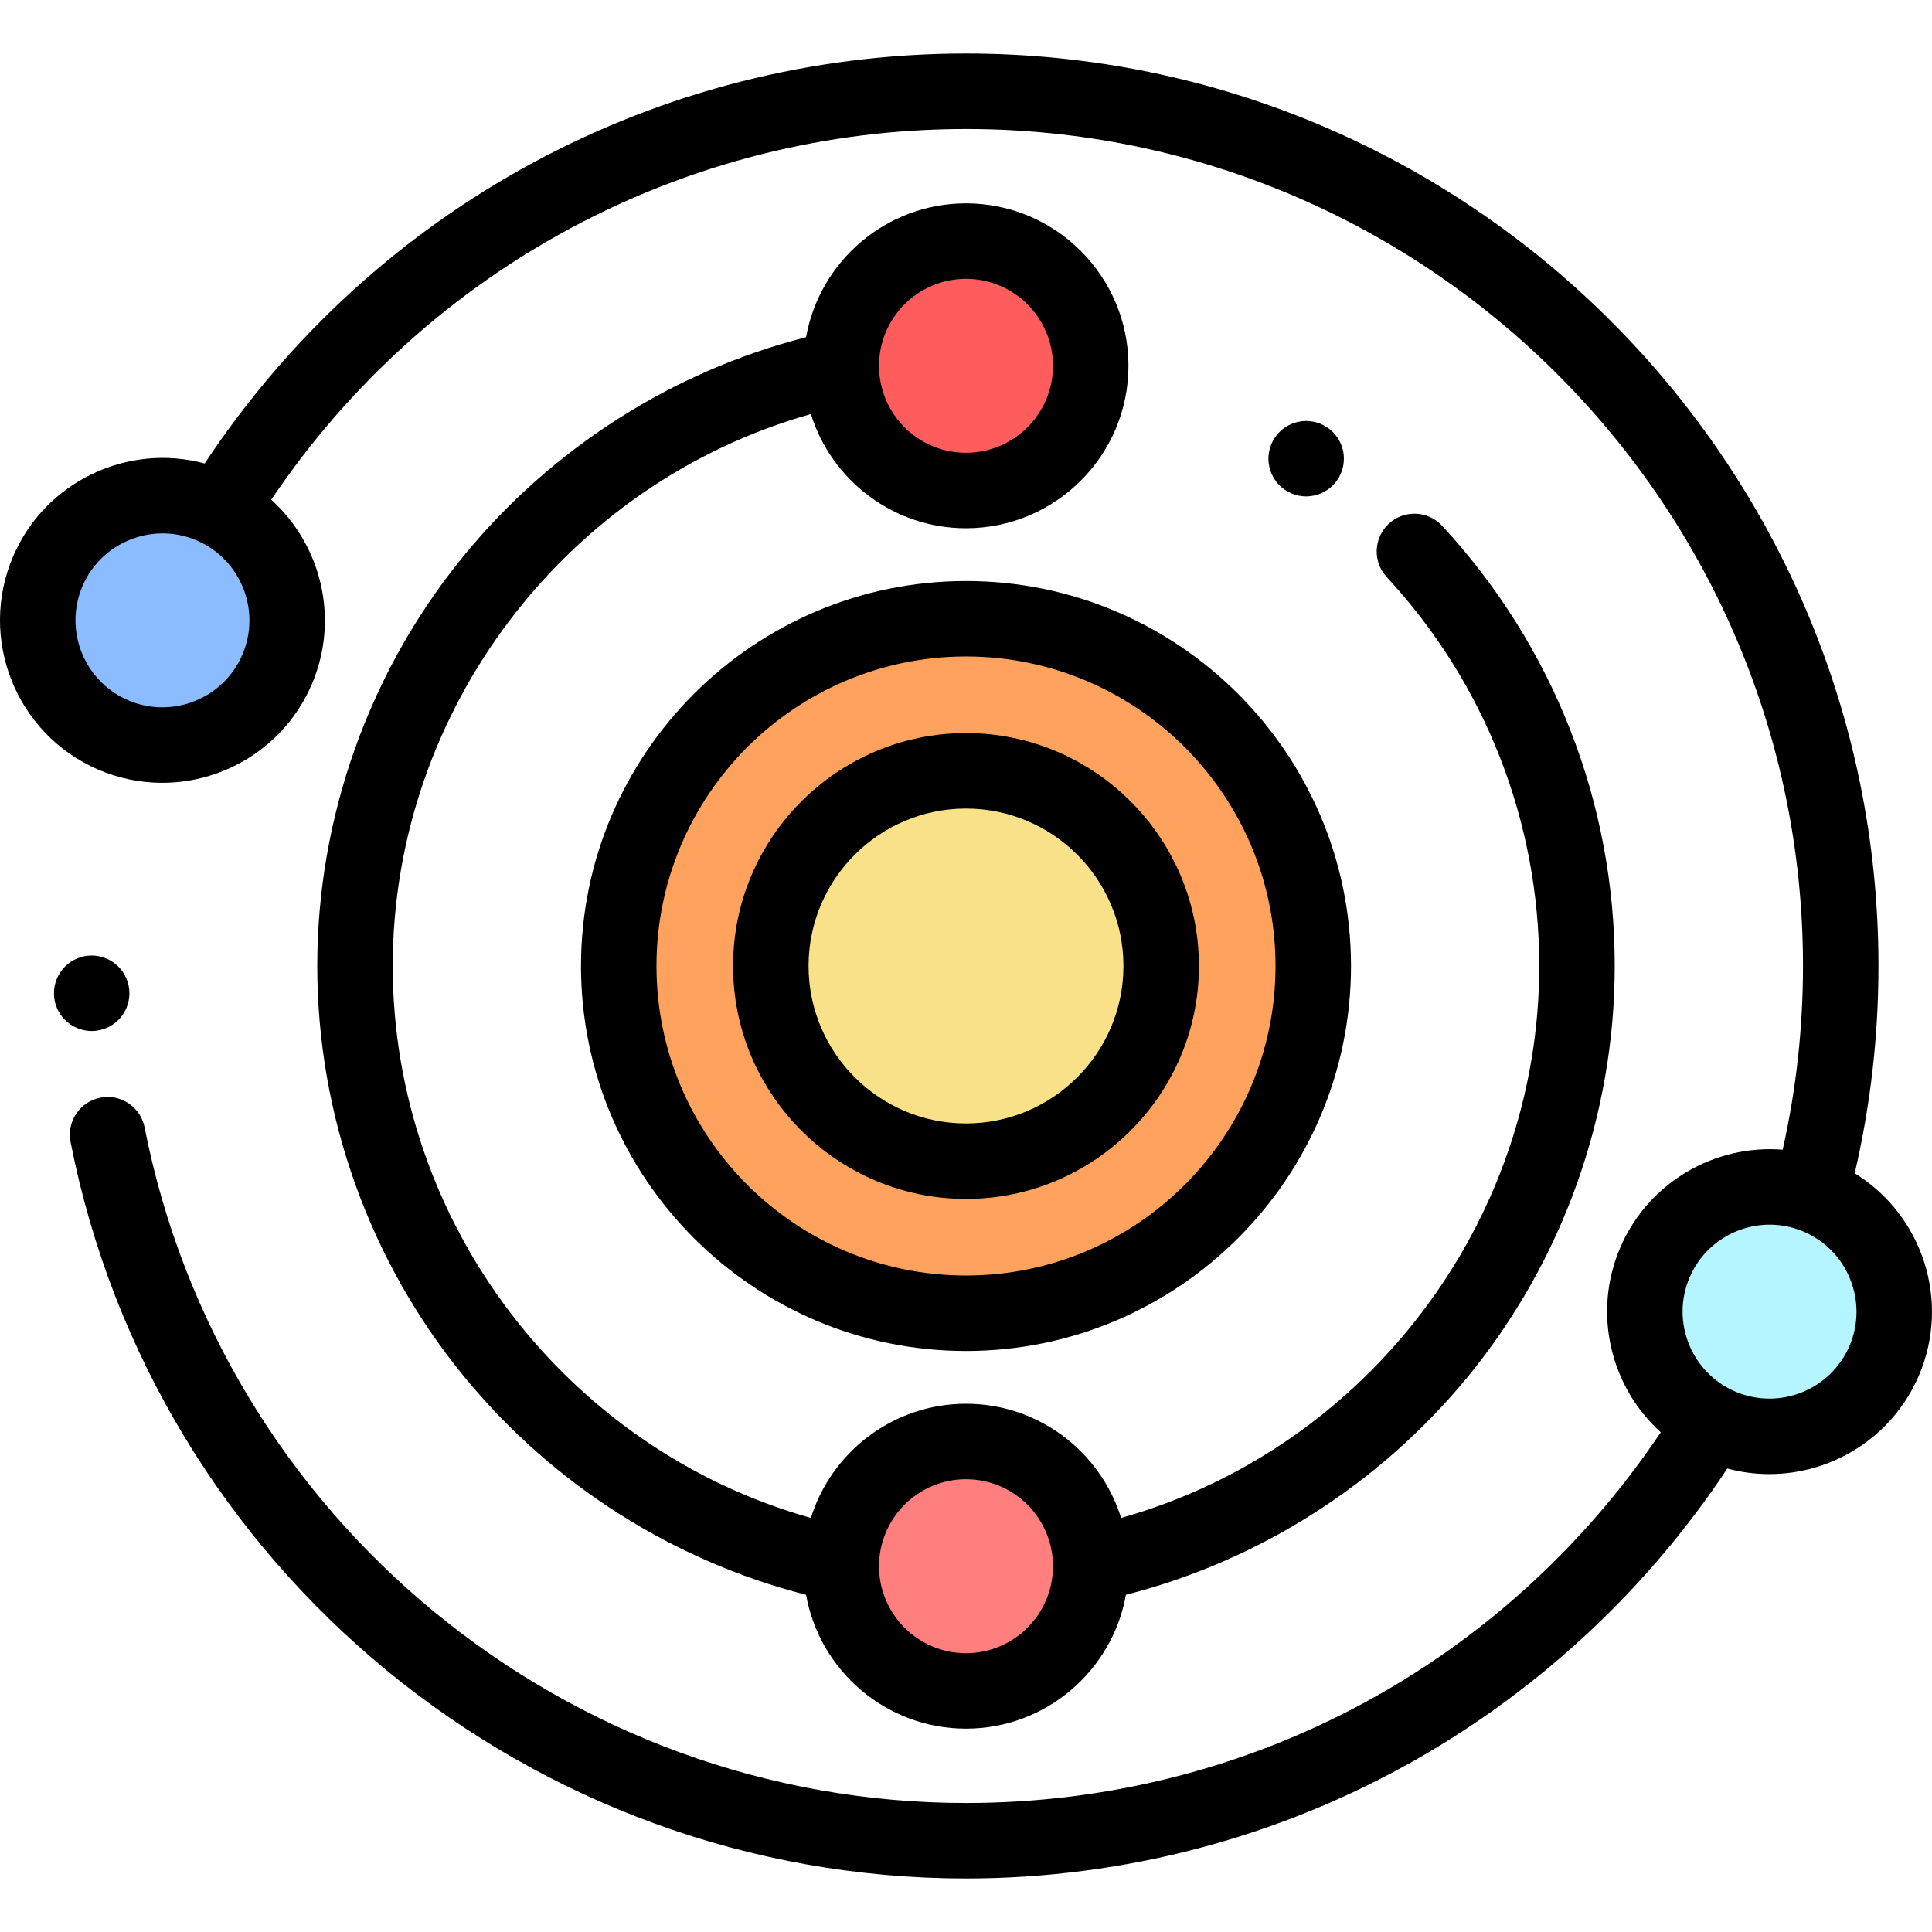
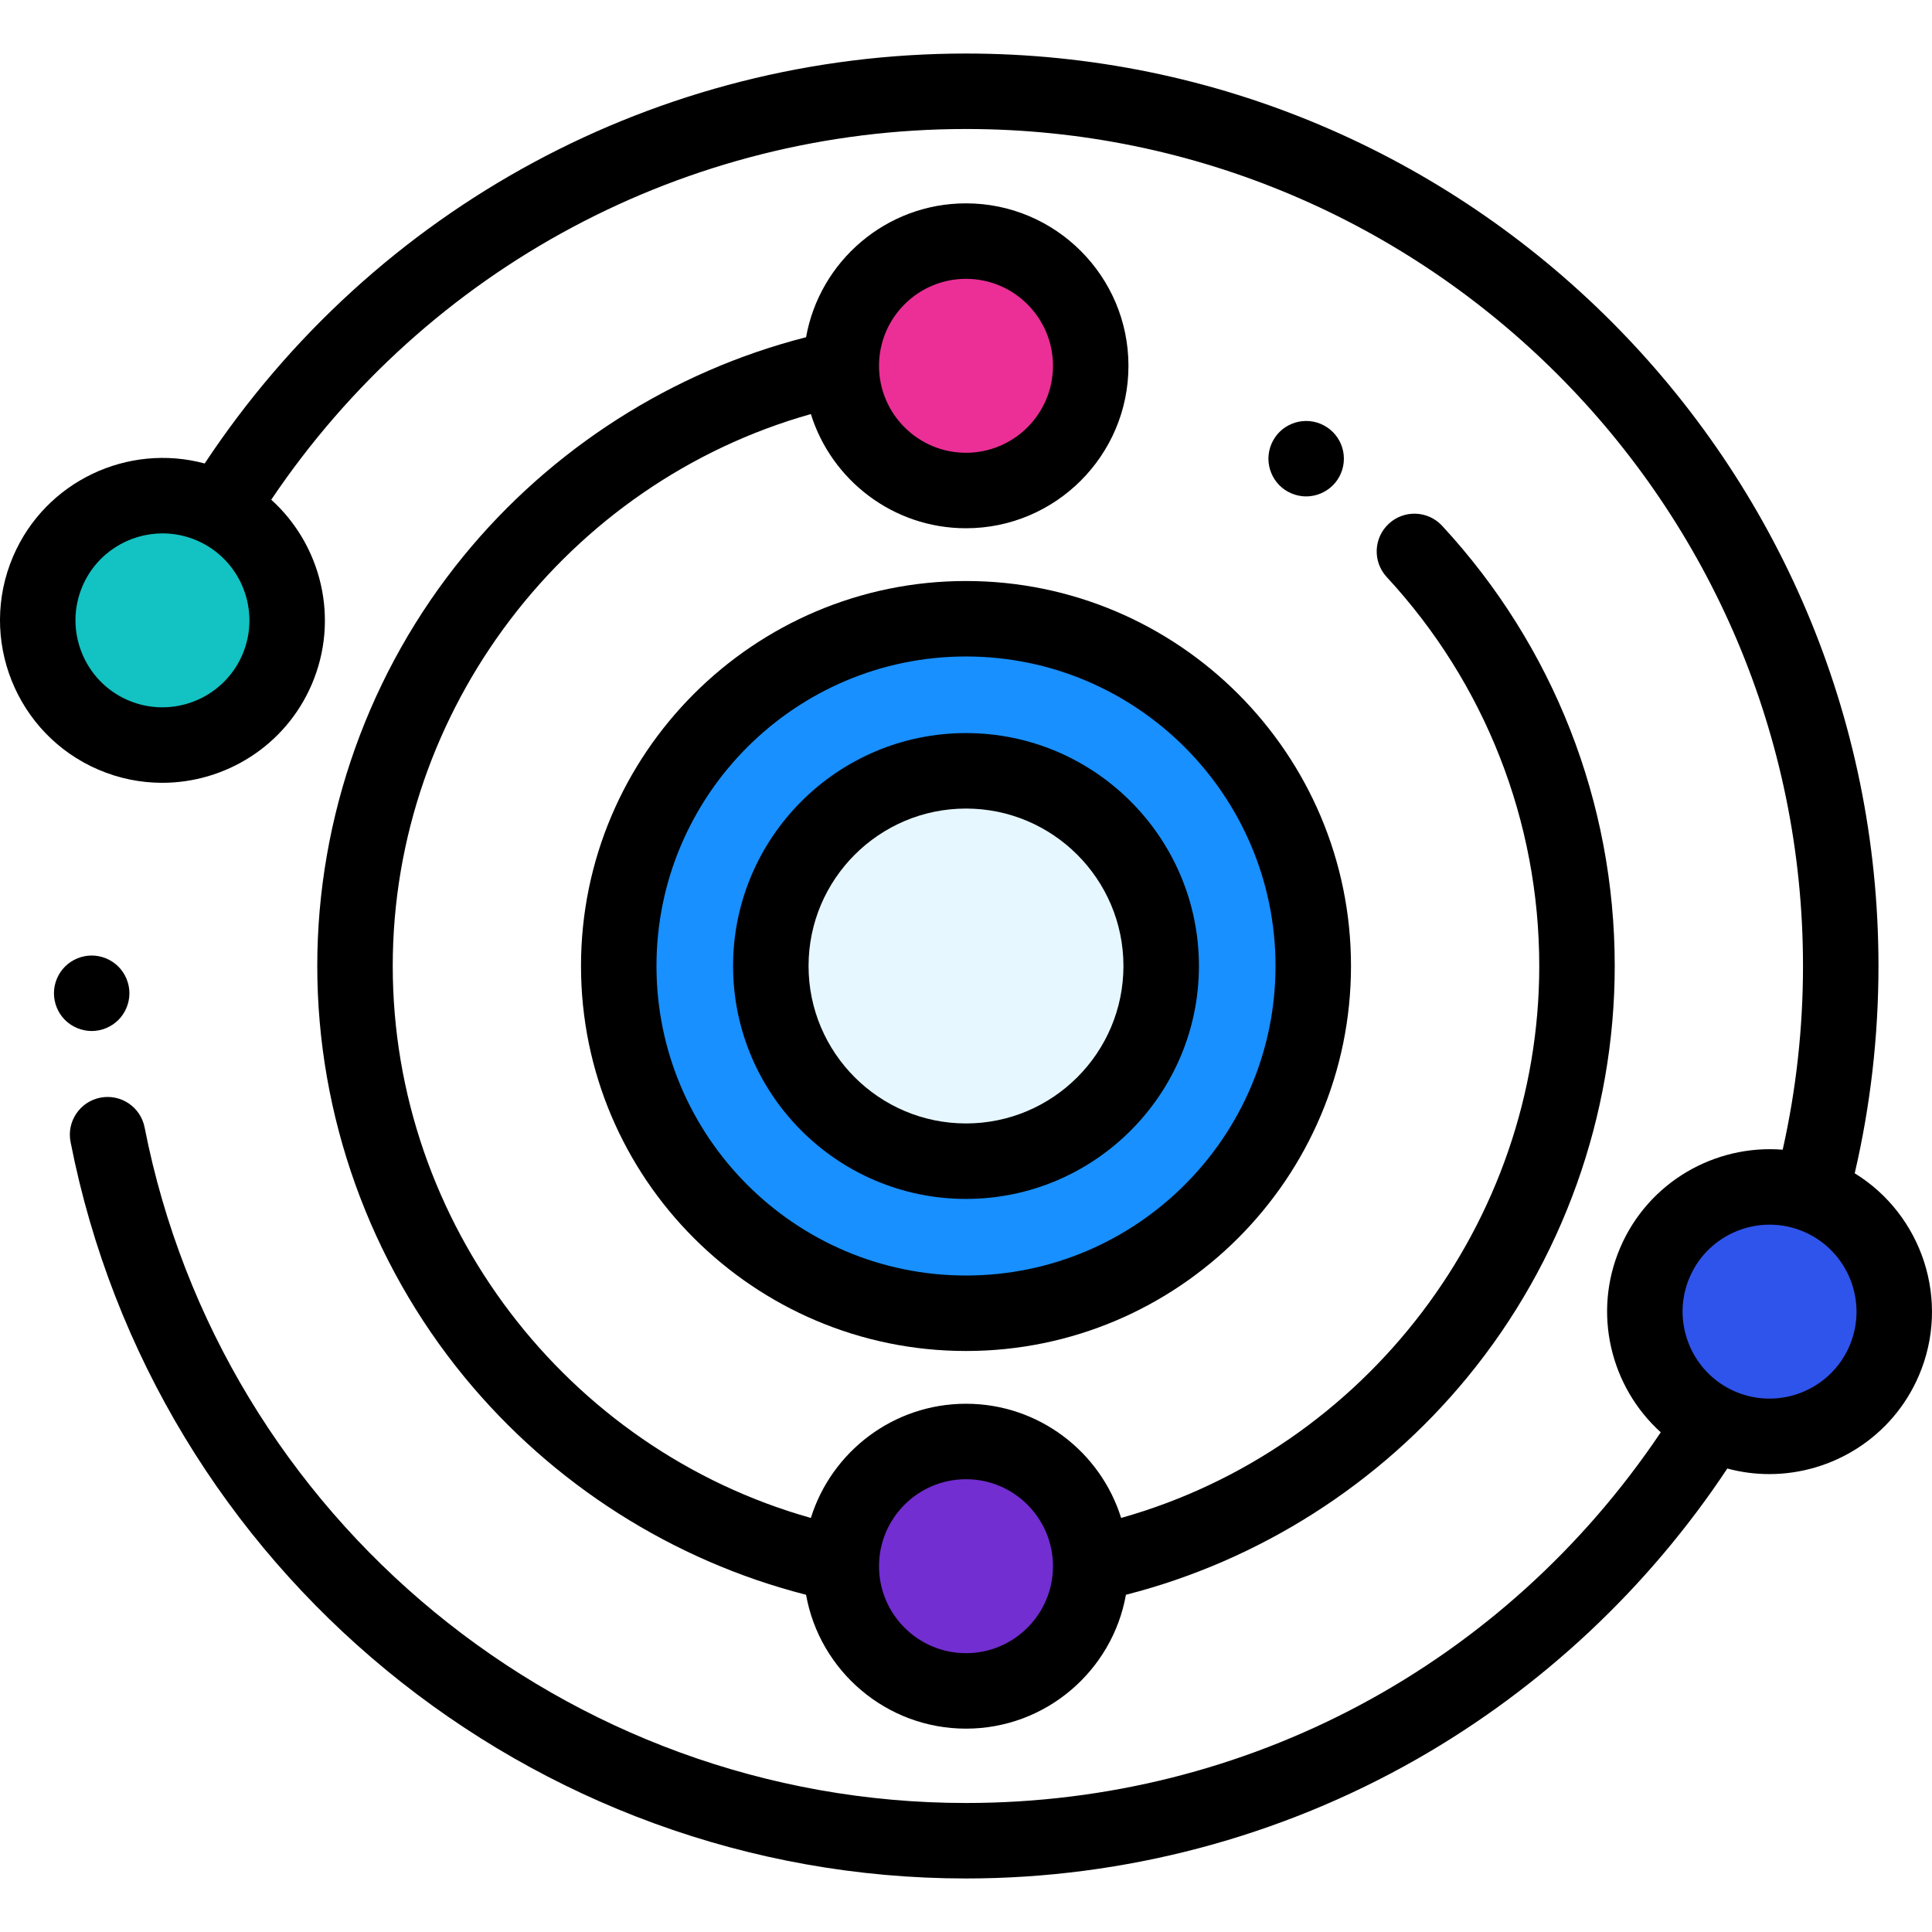
<svg xmlns="http://www.w3.org/2000/svg" version="1.1" id="Capa_1" x="0px" y="0px" viewBox="0 0 512 512" style="enable-background:new 0 0 512 512;" xml:space="preserve">
  <path d="M24.302,273.231c-0.66,0-1.31-0.07-1.961-0.2c-0.64-0.13-1.27-0.32-1.87-0.57c-0.6-0.25-1.18-0.56-1.73-0.92  c-0.54-0.36-1.05-0.78-1.52-1.24c-0.46-0.46-0.87-0.97-1.24-1.52c-0.36-0.54-0.67-1.13-0.92-1.73c-0.25-0.6-0.44-1.23-0.57-1.87  c-0.13-0.64-0.19-1.3-0.19-1.95c0-0.65,0.059-1.31,0.19-1.96c0.13-0.64,0.32-1.26,0.57-1.87c0.25-0.6,0.56-1.18,0.92-1.72  c0.37-0.55,0.78-1.06,1.24-1.52c0.47-0.47,0.98-0.88,1.52-1.25c0.55-0.36,1.13-0.67,1.73-0.92c0.6-0.25,1.23-0.44,1.87-0.57  c1.29-0.26,2.62-0.26,3.91,0c0.64,0.13,1.27,0.32,1.87,0.57c0.6,0.25,1.18,0.56,1.73,0.92c0.54,0.37,1.06,0.78,1.52,1.25  c0.46,0.46,0.88,0.97,1.24,1.52c0.36,0.54,0.67,1.12,0.92,1.72s0.44,1.23,0.57,1.87c0.13,0.65,0.2,1.31,0.2,1.96  c0,0.65-0.07,1.31-0.2,1.95c-0.13,0.64-0.32,1.27-0.57,1.87s-0.56,1.19-0.92,1.73c-0.36,0.55-0.78,1.06-1.24,1.52  c-0.46,0.46-0.98,0.88-1.52,1.24c-0.55,0.36-1.13,0.67-1.73,0.92s-1.23,0.44-1.87,0.57  C25.602,273.161,24.952,273.231,24.302,273.231z" />
  <path d="M346.142,131.556c-0.65,0-1.31-0.07-1.95-0.2c-0.64-0.13-1.27-0.32-1.87-0.57c-0.61-0.25-1.19-0.56-1.73-0.92  c-0.55-0.36-1.06-0.78-1.52-1.24c-0.46-0.46-0.88-0.97-1.24-1.52c-0.36-0.54-0.67-1.12-0.92-1.73c-0.25-0.6-0.44-1.23-0.57-1.87  s-0.2-1.3-0.2-1.95c0-0.65,0.07-1.31,0.2-1.961c0.13-0.63,0.32-1.26,0.57-1.87c0.25-0.6,0.56-1.18,0.92-1.72  c0.36-0.55,0.78-1.06,1.24-1.52c0.46-0.46,0.97-0.88,1.52-1.24c0.54-0.36,1.12-0.67,1.73-0.92c0.6-0.25,1.23-0.45,1.87-0.57  c1.29-0.26,2.62-0.26,3.91,0c0.64,0.12,1.27,0.32,1.87,0.57c0.6,0.25,1.18,0.56,1.72,0.92c0.55,0.36,1.06,0.78,1.52,1.24  c0.47,0.46,0.88,0.97,1.25,1.52c0.36,0.54,0.67,1.12,0.92,1.72c0.25,0.61,0.44,1.24,0.57,1.87c0.13,0.65,0.19,1.31,0.19,1.961  c0,0.65-0.06,1.31-0.19,1.95s-0.32,1.27-0.57,1.87c-0.25,0.61-0.56,1.19-0.92,1.73c-0.37,0.55-0.78,1.06-1.25,1.52  c-0.46,0.46-0.97,0.88-1.52,1.24c-0.54,0.36-1.12,0.67-1.72,0.92c-0.6,0.25-1.23,0.44-1.87,0.57  C347.453,131.486,346.803,131.556,346.142,131.556z" />
-   <circle style="fill:#FFA25D;" cx="255.999" cy="255.999" r="92.023" />
+   <circle style="fill:#1890ff;" cx="255.999" cy="255.999" r="92.023" />
  <path d="M256,358.027c-56.258,0-102.027-45.769-102.027-102.027S199.743,153.974,256,153.974S358.027,199.743,358.027,256  C358.027,312.258,312.258,358.027,256,358.027z M256,173.973c-45.23,0-82.026,36.796-82.026,82.026S210.77,338.025,256,338.025  s82.026-36.796,82.026-82.026S301.23,173.973,256,173.973z" />
-   <path style="fill:#F8E188;" d="M256,307.725c-28.521,0-51.725-23.204-51.725-51.726c0-28.521,23.204-51.725,51.725-51.725  s51.726,23.204,51.726,51.725C307.725,284.521,284.521,307.725,256,307.725z" />
+   <path style="fill:#e6f7ff;" d="M256,307.725c-28.521,0-51.725-23.204-51.725-51.726c0-28.521,23.204-51.725,51.725-51.725  s51.726,23.204,51.726,51.725C307.725,284.521,284.521,307.725,256,307.725z" />
  <path d="M256,317.725c-34.036,0-61.726-27.69-61.726-61.726c0-34.035,27.69-61.725,61.726-61.725  c34.036,0,61.726,27.69,61.726,61.725C317.725,290.036,290.036,317.725,256,317.725z M256,214.276  c-23.007,0-41.725,18.718-41.725,41.724c0,23.007,18.718,41.725,41.725,41.725s41.725-18.718,41.725-41.725  C297.725,232.993,279.007,214.276,256,214.276z" />
-   <circle style="fill:#FF5D5D;" cx="255.999" cy="96.944" r="33.051" />
-   <circle style="fill:#FF7E7E;" cx="255.999" cy="415.055" r="33.051" />
-   <circle style="fill:#B4F5FF;" cx="468.947" cy="347.603" r="33.051" />
-   <circle style="fill:#8ABCFF;" cx="43.052" cy="164.406" r="33.051" />
+   <circle style="fill:#eb2f96;" cx="255.999" cy="96.944" r="33.051" />
+   <circle style="fill:#722ed1;" cx="255.999" cy="415.055" r="33.051" />
+   <circle style="fill:#2f54eb;" cx="468.947" cy="347.603" r="33.051" />
+   <circle style="fill:#13c2c2;" cx="43.052" cy="164.406" r="33.051" />
  <path d="M214.888,109.732c5.46,17.513,21.825,30.261,41.112,30.261c23.739,0,43.052-19.313,43.052-43.052S279.739,53.89,256,53.89  c-21.156,0-38.795,15.339-42.384,35.478c-35.408,9.029-67.46,29.463-90.782,58.003c-24.991,30.583-38.754,69.161-38.754,108.628  c0,39.616,13.856,78.309,39.017,108.949c23.31,28.386,55.243,48.685,90.518,57.682c3.588,20.141,21.229,35.479,42.384,35.479  s38.796-15.339,42.384-35.479c35.294-9.001,67.245-29.32,90.557-57.727C414.077,334.271,427.92,295.595,427.92,256  c0-43.349-16.245-84.779-45.741-116.66c-3.75-4.054-10.077-4.3-14.132-0.549c-4.054,3.751-4.3,10.078-0.549,14.132  c26.066,28.173,40.421,64.78,40.421,103.078c0,68.035-46.042,128.033-110.808,146.269c-5.46-17.513-21.825-30.262-41.112-30.262  c-19.287,0-35.652,12.749-41.112,30.262C150.116,384.033,104.08,324.051,104.08,256C104.08,188.06,150.156,127.972,214.888,109.732z   M256,73.891c12.71,0,23.051,10.34,23.051,23.051c0,12.709-10.34,23.051-23.051,23.051s-23.051-10.34-23.051-23.051  C232.949,84.232,243.29,73.891,256,73.891z M256,392.008c12.71,0,23.051,10.34,23.051,23.051c0,12.71-10.34,23.051-23.051,23.051  s-23.051-10.34-23.051-23.051C232.949,402.348,243.29,392.008,256,392.008z" />
  <path d="M491.518,310.934c4.18-17.935,6.296-36.377,6.296-54.934c0-133.337-108.478-241.814-241.815-241.814  c-81.368,0-156.707,40.593-201.757,108.642c-20.323-5.486-42.184,4.673-50.74,24.563c-9.38,21.807,0.73,47.18,22.537,56.559  c5.528,2.378,11.283,3.503,16.952,3.503c16.689,0,32.605-9.761,39.608-26.04c7.466-17.358,2.583-36.974-10.717-48.987  C113.325,70.858,181.945,34.185,256,34.185c122.308,0,221.814,99.505,221.814,221.814c0,16.44-1.809,32.775-5.382,48.685  c-17.901-1.438-35.55,8.513-43.031,25.903c-7.467,17.359-2.583,36.977,10.72,48.99c-41.431,61.68-109.62,98.235-184.121,98.235  c-105.781,0-197.326-75.294-217.675-179.031c-1.063-5.419-6.314-8.952-11.738-7.888c-5.419,1.063-8.951,6.318-7.888,11.738  c22.185,113.097,121.983,195.183,237.3,195.183c41.937,0,83.284-10.955,119.571-31.681c32.952-18.822,61.231-45.33,82.185-76.96  c3.69,0.996,7.429,1.476,11.133,1.476c16.69,0,32.605-9.762,39.607-26.04C517.039,344.751,509.417,321.937,491.518,310.934z   M64.226,173.51c-5.024,11.676-18.61,17.087-30.284,12.066c-11.675-5.022-17.089-18.608-12.066-30.284  c3.749-8.716,12.27-13.941,21.207-13.941c3.034,0,6.117,0.603,9.076,1.876C63.835,148.249,69.248,161.834,64.226,173.51z   M490.124,356.707c-5.023,11.675-18.607,17.089-30.283,12.066h0.001c-11.676-5.022-17.09-18.608-12.067-30.284  c5.023-11.675,18.609-17.09,30.283-12.066S495.146,345.031,490.124,356.707z" />
  <g>
</g>
  <g>
</g>
  <g>
</g>
  <g>
</g>
  <g>
</g>
  <g>
</g>
  <g>
</g>
  <g>
</g>
  <g>
</g>
  <g>
</g>
  <g>
</g>
  <g>
</g>
  <g>
</g>
  <g>
</g>
  <g>
</g>
</svg>
